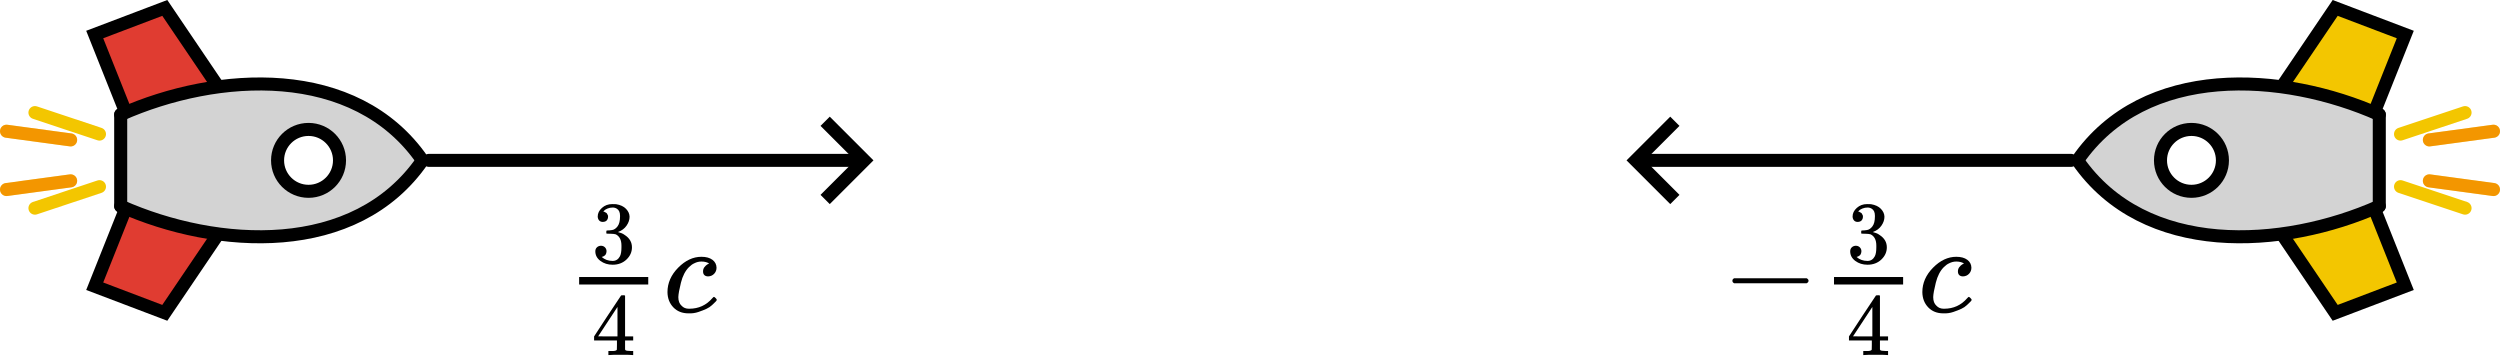
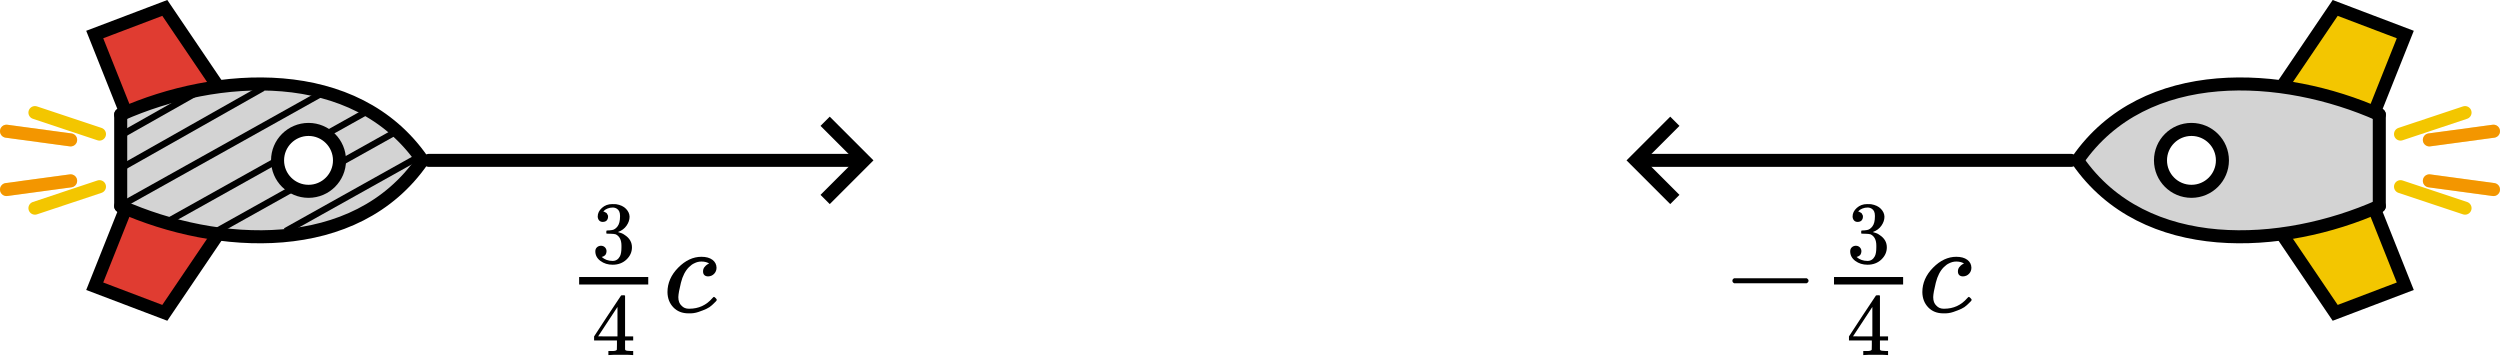
<svg xmlns="http://www.w3.org/2000/svg" xmlns:xlink="http://www.w3.org/1999/xlink" width="191.787mm" height="27.237mm" viewBox="0 0 191.787 27.237" version="1.1" id="svg1" xml:space="preserve">
  <defs id="defs1">
    <marker style="overflow:visible" id="ArrowWide" refX="0" refY="0" orient="auto-start-reverse" markerWidth="1" markerHeight="1" viewBox="0 0 1 1" preserveAspectRatio="xMidYMid">
      <path style="fill:none;stroke:context-stroke;stroke-width:1;stroke-linecap:butt" d="M 3,-3 0,0 3,3" transform="rotate(180,0.125,0)" id="path3" />
    </marker>
    <path id="MJX-11-TEX-N-2212" d="m 84,237 q 0,0 0,13 0,13 14,20 h 581 q 15,-8 15,-20 0,-12 -15,-20 H 98 q -14,7 -14,20 z" />
    <path id="MJX-11-TEX-N-33" d="m 127,463 q -27,0 -42,17 -15,17 -16,44 0,55 48,98 48,43 116,43 35,0 44,-1 74,-12 113,-53 39,-41 40,-89 0,-52 -34,-101 -34,-49 -94,-71 l -3,-2 q 0,-1 9,-3 9,-2 29,-9 20,-7 38,-21 82,-53 82,-140 0,-79 -62,-138 -62,-59 -157,-59 -80,0 -138,43 -58,43 -58,109 0,28 18,45 18,17 45,18 28,0 46,-18 18,-18 18,-45 0,-11 -3,-20 -3,-9 -7,-16 -4,-7 -11,-12 -7,-5 -12,-8 -5,-3 -10,-4 -5,-1 -8,-3 l -4,-1 q 51,-45 124,-45 55,0 83,53 17,33 17,101 v 20 q 0,95 -64,127 -15,6 -61,7 l -42,1 -3,2 q -2,3 -2,16 0,18 8,18 28,0 58,5 34,5 62,42 28,37 28,112 v 8 q 0,57 -35,79 -22,14 -47,14 -32,0 -59,-11 -27,-11 -38,-23 -11,-12 -11,-12 h 3 q 3,-1 8,-2 5,-1 10,-5 5,-4 12,-7 7,-3 10,-11 3,-8 8,-15 5,-7 3,-20 0,-22 -14,-39 -14,-17 -45,-18 z" />
    <path id="MJX-11-TEX-N-34" d="M 462,0 Q 444,3 333,3 217,3 199,0 h -9 v 46 h 31 q 20,0 27,0 7,0 17,2 10,2 14,5 4,3 7,8 1,2 1,54 v 50 H 28 v 46 l 151,231 q 153,232 155,233 2,2 21,2 h 18 l 6,-6 V 211 h 92 v -46 h -92 v -51 q 0,-41 0,-48 0,-7 6,-12 8,-7 57,-8 h 29 V 0 Z M 293,211 V 545 L 74,212 183,211 Z" />
    <path id="MJX-11-TEX-I-1D450" d="m 34,159 q 0,109 86,196 86,87 186,87 56,0 88,-24 32,-24 33,-63 0,-29 -19,-49 -19,-20 -48,-21 -19,0 -30,10 -11,10 -11,30 0,20 11,34 11,14 22,21 11,7 14,6 h 1 q 0,2 -6,6 -6,4 -21,8 -15,4 -34,4 -30,0 -57,-14 -21,-9 -43,-31 -44,-44 -64,-124 -20,-80 -21,-116 0,-46 26,-69 22,-24 58,-24 h 4 q 112,0 185,85 9,10 12,10 4,0 13,-9 9,-9 10,-14 1,-5 -9,-15 Q 410,73 391,55 372,37 346,25 320,13 282,0 244,-13 202,-11 127,-11 81,37 35,85 34,159 Z" />
  </defs>
-   <g id="layer1" transform="translate(-23.79854,-20.51627)">
-     <path style="fill:#e30613;stroke:#000000;stroke-width:1;stroke-linecap:round;stroke-dasharray:none;stroke-opacity:1;marker-end:url(#ArrowWide)" d="M 56.708,32.819 H 89.849" id="path2" />
-     <path style="fill:#e30613;stroke:#000000;stroke-width:1;stroke-linecap:round;stroke-dasharray:none;stroke-opacity:1;marker-end:url(#ArrowWide)" d="m 182.675,32.819 h -33.14" id="path4" />
-     <g data-mml-node="math" id="g7" transform="matrix(0.00957692,0,0,-0.00957692,155.8941,44.44897)" style="fill:#000000;stroke:none;stroke-width:104.418;stroke-dasharray:none">
-       <g data-mml-node="mo" id="g1" style="stroke:none;stroke-width:104.418;stroke-dasharray:none">
-         <use data-c="2212" xlink:href="#MJX-11-TEX-N-2212" id="use1" style="stroke:none;stroke-width:104.418;stroke-dasharray:none" />
-       </g>
-       <g data-mml-node="mstyle" transform="translate(778)" id="g5" style="stroke:none;stroke-width:104.418;stroke-dasharray:none">
-         <g data-mml-node="mfrac" id="g4" style="stroke:none;stroke-width:104.418;stroke-dasharray:none">
-           <g data-mml-node="mn" transform="matrix(0.707,0,0,0.707,220,394)" id="g2" style="stroke:none;stroke-width:147.691;stroke-dasharray:none">
-             <use data-c="33" xlink:href="#MJX-11-TEX-N-33" id="use2" style="stroke:none;stroke-width:147.691;stroke-dasharray:none" />
-           </g>
-           <g data-mml-node="mn" transform="matrix(0.707,0,0,0.707,220,-345)" id="g3-9" style="stroke:none;stroke-width:147.691;stroke-dasharray:none">
-             <use data-c="34" xlink:href="#MJX-11-TEX-N-34" id="use3" style="stroke:none;stroke-width:147.691;stroke-dasharray:none" />
-           </g>
-           <rect width="553.6" height="60" x="120" y="220" id="rect3" style="stroke:none;stroke-width:104.418;stroke-dasharray:none" />
+   <path style="fill:#e30613;stroke:#000000;stroke-width:1;stroke-linecap:round;stroke-dasharray:none;stroke-opacity:1;marker-end:url(#ArrowWide)" d="M 32.91,12.303 H 66.05" id="path2" />
+   <path style="fill:#e30613;stroke:#000000;stroke-width:1;stroke-linecap:round;stroke-dasharray:none;stroke-opacity:1;marker-end:url(#ArrowWide)" d="M 158.877,12.303 H 125.736" id="path4" />
+   <g data-mml-node="math" id="g7" transform="matrix(0.00957692,0,0,-0.00957692,132.0956,23.9327)" style="fill:#000000;stroke:none;stroke-width:104.418;stroke-dasharray:none">
+     <g data-mml-node="mo" id="g1" style="stroke:none;stroke-width:104.418;stroke-dasharray:none">
+       <use data-c="2212" xlink:href="#MJX-11-TEX-N-2212" id="use1" style="stroke:none;stroke-width:104.418;stroke-dasharray:none" />
+     </g>
+     <g data-mml-node="mstyle" transform="translate(778)" id="g5" style="stroke:none;stroke-width:104.418;stroke-dasharray:none">
+       <g data-mml-node="mfrac" id="g4" style="stroke:none;stroke-width:104.418;stroke-dasharray:none">
+         <g data-mml-node="mn" transform="matrix(0.707,0,0,0.707,220,394)" id="g2" style="stroke:none;stroke-width:147.691;stroke-dasharray:none">
+           <use data-c="33" xlink:href="#MJX-11-TEX-N-33" id="use2" style="stroke:none;stroke-width:147.691;stroke-dasharray:none" />
        </g>
-       </g>
-       <g data-mml-node="mi" transform="translate(1571.6)" id="g6" style="stroke:none;stroke-width:104.418;stroke-dasharray:none">
-         <use data-c="1D450" xlink:href="#MJX-11-TEX-I-1D450" id="use5" style="stroke:none;stroke-width:104.418;stroke-dasharray:none" />
+         <g data-mml-node="mn" transform="matrix(0.707,0,0,0.707,220,-345)" id="g3-9" style="stroke:none;stroke-width:147.691;stroke-dasharray:none">
+           <use data-c="34" xlink:href="#MJX-11-TEX-N-34" id="use3" style="stroke:none;stroke-width:147.691;stroke-dasharray:none" />
+         </g>
+         <rect width="553.6" height="60" x="120" y="220" id="rect3" style="stroke:none;stroke-width:104.418;stroke-dasharray:none" />
      </g>
    </g>
-     <g id="g14" transform="translate(2.099719,1.676777)" style="stroke:none;stroke-width:1;stroke-dasharray:none">
-       <g data-mml-node="mstyle" transform="matrix(0.00957692,0,0,-0.00957692,64.97795,42.77219)" id="g12" style="fill:#000000;stroke:none;stroke-width:104.418;stroke-dasharray:none">
-         <g data-mml-node="mfrac" id="g11" style="stroke:none;stroke-width:104.418;stroke-dasharray:none">
-           <g data-mml-node="mn" transform="matrix(0.707,0,0,0.707,220,394)" id="g9" style="stroke:none;stroke-width:147.691;stroke-dasharray:none">
-             <use data-c="33" xlink:href="#MJX-11-TEX-N-33" id="use9" style="stroke:none;stroke-width:147.691;stroke-dasharray:none" />
-           </g>
-           <g data-mml-node="mn" transform="matrix(0.707,0,0,0.707,220,-345)" id="g10" style="stroke:none;stroke-width:147.691;stroke-dasharray:none">
-             <use data-c="34" xlink:href="#MJX-11-TEX-N-34" id="use10" style="stroke:none;stroke-width:147.691;stroke-dasharray:none" />
-           </g>
-           <rect width="553.6" height="60" x="120" y="220" id="rect10" style="stroke:none;stroke-width:104.418;stroke-dasharray:none" />
+     <g data-mml-node="mi" transform="translate(1571.6)" id="g6" style="stroke:none;stroke-width:104.418;stroke-dasharray:none">
+       <use data-c="1D450" xlink:href="#MJX-11-TEX-I-1D450" id="use5" style="stroke:none;stroke-width:104.418;stroke-dasharray:none" />
+     </g>
+   </g>
+   <g id="g14" transform="translate(-21.69882,-18.83949)" style="stroke:none;stroke-width:1;stroke-dasharray:none">
+     <g data-mml-node="mstyle" transform="matrix(0.00957692,0,0,-0.00957692,64.97795,42.77219)" id="g12" style="fill:#000000;stroke:none;stroke-width:104.418;stroke-dasharray:none">
+       <g data-mml-node="mfrac" id="g11" style="stroke:none;stroke-width:104.418;stroke-dasharray:none">
+         <g data-mml-node="mn" transform="matrix(0.707,0,0,0.707,220,394)" id="g9" style="stroke:none;stroke-width:147.691;stroke-dasharray:none">
+           <use data-c="33" xlink:href="#MJX-11-TEX-N-33" id="use9" style="stroke:none;stroke-width:147.691;stroke-dasharray:none" />
        </g>
-       </g>
-       <g data-mml-node="mi" transform="matrix(0.00957692,0,0,-0.00957692,72.57819,42.77219)" id="g13" style="fill:#000000;stroke:none;stroke-width:104.418;stroke-dasharray:none">
-         <use data-c="1D450" xlink:href="#MJX-11-TEX-I-1D450" id="use12" style="stroke:none;stroke-width:104.418;stroke-dasharray:none" />
+         <g data-mml-node="mn" transform="matrix(0.707,0,0,0.707,220,-345)" id="g10" style="stroke:none;stroke-width:147.691;stroke-dasharray:none">
+           <use data-c="34" xlink:href="#MJX-11-TEX-N-34" id="use10" style="stroke:none;stroke-width:147.691;stroke-dasharray:none" />
+         </g>
+         <rect width="553.6" height="60" x="120" y="220" id="rect10" style="stroke:none;stroke-width:104.418;stroke-dasharray:none" />
      </g>
    </g>
-     <g id="g60">
-       <path style="fill:#e03c31;fill-opacity:1;stroke:none;stroke-width:1;stroke-linecap:round;stroke-dasharray:none;stroke-opacity:1" d="m 39.936,26.777 c -0.64,-1.121 -1.43,-2.158 -2.147,-3.233 -0.489,-0.672 -0.923,-1.392 -1.467,-2.019 -0.377,-0.075 -0.737,0.225 -1.103,0.311 -1.22,0.479 -2.473,0.895 -3.669,1.422 -0.243,0.285 0.13,0.64 0.179,0.94 0.586,1.476 1.168,2.953 1.77,4.422 0.259,0.299 0.643,-0.07 0.942,-0.124 1.743,-0.668 3.548,-1.086 5.365,-1.467 0.08,-0.068 0.162,-0.135 0.131,-0.252 z" id="path456" />
-       <path style="fill:#e03c31;fill-opacity:1;stroke:none;stroke-width:1;stroke-linecap:round;stroke-dasharray:none;stroke-opacity:1" d="M 39.915,38.708 C 39.6,38.449 39.125,38.505 38.747,38.38 37.054,38.038 35.389,37.512 33.764,36.9 c -0.386,-0.014 -0.368,0.525 -0.534,0.77 -0.587,1.498 -1.233,2.977 -1.752,4.499 0.073,0.356 0.55,0.343 0.807,0.511 1.313,0.512 2.635,1.033 3.958,1.503 0.347,-0.055 0.435,-0.53 0.665,-0.764 1.006,-1.518 2.076,-3 3.027,-4.551 -0.007,-0.053 -0.013,-0.106 -0.02,-0.159 z" id="path457" />
-       <path style="fill:#d3d3d3;fill-opacity:1;stroke:none;stroke-width:1;stroke-linecap:round;stroke-dasharray:none;stroke-opacity:1" d="m 55.834,32.699 c -2.181,-3.108 -5.859,-4.917 -9.575,-5.35 -4.354,-0.514 -8.799,0.337 -12.812,2.043 -0.255,0.257 -0.082,0.692 -0.146,1.016 -0.006,1.898 -0.023,3.807 0.032,5.698 0.201,0.296 0.656,0.319 0.968,0.49 4.259,1.638 8.973,2.366 13.482,1.433 3.139,-0.66 6.092,-2.391 7.995,-5.001 0.08,-0.087 0.126,-0.223 0.056,-0.329 z m -5.768,0.173 c 0.002,1.376 -1.255,2.608 -2.641,2.521 -1.302,0.046 -2.513,-1.113 -2.532,-2.425 -0.156,-1.343 0.993,-2.652 2.338,-2.719 1.128,-0.111 2.32,0.568 2.663,1.674 0.109,0.304 0.174,0.625 0.172,0.949 z" id="path455" />
-       <path style="fill:none;fill-opacity:1;stroke:#000000;stroke-width:1;stroke-linecap:round;stroke-dasharray:none;stroke-opacity:1" d="m 33.058,29.308 c 7.388,-3.286 17.993,-3.96 23.15,3.512" id="path449" />
-       <path style="fill:none;fill-opacity:1;stroke:#000000;stroke-width:1;stroke-linecap:round;stroke-dasharray:none;stroke-opacity:1" d="m 33.058,36.331 c 7.388,3.286 17.993,3.96 23.15,-3.512" id="path450" />
-       <path style="fill:none;fill-opacity:1;stroke:#000000;stroke-width:1;stroke-linecap:round;stroke-dasharray:none;stroke-opacity:1" d="m 33.058,29.308 v 7.024" id="path451" />
-       <path style="fill:none;fill-opacity:1;stroke:#000000;stroke-width:1;stroke-linecap:round;stroke-dasharray:none;stroke-opacity:1" d="m 40.512,27.138 -4.071,-6.014 -5.377,2.041 2.367,5.937" id="path452" />
-       <path style="fill:none;fill-opacity:1;stroke:#000000;stroke-width:1;stroke-linecap:round;stroke-dasharray:none;stroke-opacity:1" d="m 40.512,38.501 -4.071,6.014 -5.377,-2.041 2.367,-5.937" id="path453" />
-       <ellipse style="fill:none;fill-opacity:1;stroke:#000000;stroke-width:1;stroke-linecap:round;stroke-dasharray:none;stroke-opacity:1" id="path454" cx="32.819" cy="-47.468" rx="2.374" ry="2.376" transform="rotate(90)" />
-       <path style="fill:#d3d3d3;fill-opacity:1;stroke:#f3c600;stroke-width:1;stroke-linecap:round;stroke-dasharray:none;stroke-opacity:1" d="m 31.43,30.803 -4.951,-1.649" id="path458" />
-       <path style="fill:#d3d3d3;fill-opacity:1;stroke:#f3c600;stroke-width:1;stroke-linecap:round;stroke-dasharray:none;stroke-opacity:1" d="m 29.217,31.249 -4.918,-0.666" id="path460" />
-       <path style="fill:#d3d3d3;fill-opacity:1;stroke:#f3c600;stroke-width:1;stroke-linecap:round;stroke-dasharray:none;stroke-opacity:1" d="m 31.43,34.836 -4.951,1.649" id="path461" />
-       <path style="fill:#d3d3d3;fill-opacity:1;stroke:#f3c600;stroke-width:1;stroke-linecap:round;stroke-dasharray:none;stroke-opacity:1" d="m 29.217,34.39 -4.918,0.666" id="path462" />
-       <path style="opacity:0.396;fill:#d3d3d3;fill-opacity:1;stroke:#f34c00;stroke-width:1;stroke-linecap:round;stroke-dasharray:none;stroke-opacity:1" d="m 29.217,31.249 -4.918,-0.666" id="path463" />
-       <path style="opacity:0.396;fill:#d3d3d3;fill-opacity:1;stroke:#f34c00;stroke-width:1;stroke-linecap:round;stroke-dasharray:none;stroke-opacity:1" d="m 29.217,34.39 -4.918,0.666" id="path464" />
+     <g data-mml-node="mi" transform="matrix(0.00957692,0,0,-0.00957692,72.57819,42.77219)" id="g13" style="fill:#000000;stroke:none;stroke-width:104.418;stroke-dasharray:none">
+       <use data-c="1D450" xlink:href="#MJX-11-TEX-I-1D450" id="use12" style="stroke:none;stroke-width:104.418;stroke-dasharray:none" />
    </g>
-     <path style="fill:#f3c600;fill-opacity:1;stroke:none;stroke-width:1;stroke-linecap:round;stroke-dasharray:none;stroke-opacity:1" d="m 199.448,26.777 c 0.64,-1.121 1.43,-2.158 2.147,-3.233 0.489,-0.672 0.923,-1.392 1.467,-2.019 0.377,-0.075 0.737,0.225 1.103,0.311 1.22,0.479 2.473,0.895 3.669,1.422 0.243,0.285 -0.13,0.64 -0.179,0.94 -0.586,1.476 -1.168,2.953 -1.77,4.422 -0.259,0.299 -0.643,-0.07 -0.942,-0.124 -1.743,-0.668 -3.548,-1.086 -5.365,-1.467 -0.08,-0.068 -0.162,-0.135 -0.131,-0.252 z" id="path61" />
-     <path style="fill:#f3c600;fill-opacity:1;stroke:none;stroke-width:1;stroke-linecap:round;stroke-dasharray:none;stroke-opacity:1" d="m 199.469,38.708 c 0.315,-0.26 0.789,-0.204 1.168,-0.329 1.693,-0.342 3.358,-0.868 4.982,-1.48 0.386,-0.014 0.368,0.525 0.534,0.77 0.587,1.498 1.233,2.977 1.752,4.499 -0.073,0.356 -0.55,0.343 -0.807,0.511 -1.313,0.512 -2.635,1.033 -3.958,1.503 -0.347,-0.055 -0.435,-0.53 -0.665,-0.764 -1.006,-1.518 -2.076,-3 -3.027,-4.551 0.007,-0.053 0.013,-0.106 0.02,-0.159 z" id="path62" />
-     <path style="fill:#d3d3d3;fill-opacity:1;stroke:none;stroke-width:1;stroke-linecap:round;stroke-dasharray:none;stroke-opacity:1" d="m 183.549,32.699 c 2.181,-3.108 5.859,-4.917 9.575,-5.35 4.354,-0.514 8.799,0.337 12.812,2.043 0.255,0.257 0.082,0.692 0.146,1.016 0.006,1.898 0.023,3.807 -0.032,5.698 -0.201,0.296 -0.656,0.319 -0.968,0.49 -4.259,1.638 -8.973,2.366 -13.482,1.433 -3.139,-0.66 -6.092,-2.391 -7.995,-5.001 -0.08,-0.087 -0.126,-0.223 -0.056,-0.329 z m 5.768,0.173 c -0.002,1.376 1.255,2.608 2.641,2.521 1.302,0.046 2.513,-1.113 2.532,-2.425 0.156,-1.343 -0.993,-2.652 -2.338,-2.719 -1.128,-0.111 -2.32,0.568 -2.663,1.674 -0.109,0.304 -0.174,0.625 -0.172,0.949 z" id="path63" />
-     <path style="fill:none;fill-opacity:1;stroke:#000000;stroke-width:1;stroke-linecap:round;stroke-dasharray:none;stroke-opacity:1" d="m 206.325,29.308 c -7.388,-3.286 -17.993,-3.96 -23.15,3.512" id="path64" />
-     <path style="fill:none;fill-opacity:1;stroke:#000000;stroke-width:1;stroke-linecap:round;stroke-dasharray:none;stroke-opacity:1" d="m 206.325,36.331 c -7.388,3.286 -17.993,3.96 -23.15,-3.512" id="path65" />
-     <path style="fill:none;fill-opacity:1;stroke:#000000;stroke-width:1;stroke-linecap:round;stroke-dasharray:none;stroke-opacity:1" d="m 206.325,29.308 v 7.024" id="path66" />
-     <path style="fill:none;fill-opacity:1;stroke:#000000;stroke-width:1;stroke-linecap:round;stroke-dasharray:none;stroke-opacity:1" d="m 198.871,27.138 4.071,-6.014 5.377,2.041 -2.367,5.937" id="path67" />
-     <path style="fill:none;fill-opacity:1;stroke:#000000;stroke-width:1;stroke-linecap:round;stroke-dasharray:none;stroke-opacity:1" d="m 198.871,38.501 4.071,6.014 5.377,-2.041 -2.367,-5.937" id="path68" />
-     <ellipse style="fill:none;fill-opacity:1;stroke:#000000;stroke-width:1;stroke-linecap:round;stroke-dasharray:none;stroke-opacity:1" id="ellipse68" cx="32.819" cy="191.916" rx="2.374" ry="2.376" transform="matrix(0,1,1,0,0,0)" />
-     <path style="fill:#d3d3d3;fill-opacity:1;stroke:#f3c600;stroke-width:1;stroke-linecap:round;stroke-dasharray:none;stroke-opacity:1" d="m 207.954,30.803 4.951,-1.649" id="path69" />
-     <path style="fill:#d3d3d3;fill-opacity:1;stroke:#f3c600;stroke-width:1;stroke-linecap:round;stroke-dasharray:none;stroke-opacity:1" d="m 210.167,31.249 4.918,-0.666" id="path70" />
-     <path style="fill:#d3d3d3;fill-opacity:1;stroke:#f3c600;stroke-width:1;stroke-linecap:round;stroke-dasharray:none;stroke-opacity:1" d="m 207.954,34.836 4.951,1.649" id="path71" />
-     <path style="fill:#d3d3d3;fill-opacity:1;stroke:#f3c600;stroke-width:1;stroke-linecap:round;stroke-dasharray:none;stroke-opacity:1" d="m 210.167,34.39 4.918,0.666" id="path72" />
-     <path style="opacity:0.396;fill:#d3d3d3;fill-opacity:1;stroke:#f34c00;stroke-width:1;stroke-linecap:round;stroke-dasharray:none;stroke-opacity:1" d="m 210.167,31.249 4.918,-0.666" id="path73" />
-     <path style="opacity:0.396;fill:#d3d3d3;fill-opacity:1;stroke:#f34c00;stroke-width:1;stroke-linecap:round;stroke-dasharray:none;stroke-opacity:1" d="m 210.167,34.39 4.918,0.666" id="path74" />
  </g>
+   <path style="fill:#e03c31;fill-opacity:1;stroke:none;stroke-width:1;stroke-linecap:round;stroke-dasharray:none;stroke-opacity:1" d="m 16.137,6.261 c -0.64,-1.121 -1.43,-2.158 -2.147,-3.233 -0.489,-0.672 -0.923,-1.392 -1.467,-2.019 -0.377,-0.075 -0.737,0.225 -1.103,0.311 -1.22,0.479 -2.473,0.895 -3.669,1.422 -0.243,0.285 0.13,0.64 0.179,0.94 0.586,1.476 1.168,2.953 1.77,4.422 0.259,0.299 0.643,-0.07 0.942,-0.124 1.743,-0.668 3.548,-1.086 5.365,-1.467 0.08,-0.068 0.162,-0.135 0.131,-0.252 z" id="path456" />
+   <path style="fill:#e03c31;fill-opacity:1;stroke:none;stroke-width:1;stroke-linecap:round;stroke-dasharray:none;stroke-opacity:1" d="m 16.116,18.192 c -0.315,-0.26 -0.789,-0.204 -1.168,-0.329 -1.693,-0.342 -3.358,-0.868 -4.982,-1.48 -0.386,-0.014 -0.368,0.525 -0.534,0.77 -0.587,1.498 -1.233,2.977 -1.752,4.499 0.073,0.356 0.55,0.343 0.807,0.511 1.313,0.512 2.635,1.033 3.958,1.503 0.347,-0.055 0.435,-0.53 0.665,-0.764 1.006,-1.518 2.076,-3 3.027,-4.551 -0.007,-0.053 -0.013,-0.106 -0.02,-0.159 z" id="path457" />
+   <path style="fill:#d3d3d3;fill-opacity:1;stroke:none;stroke-width:1;stroke-linecap:round;stroke-dasharray:none;stroke-opacity:1" d="m 32.036,12.183 c -2.181,-3.108 -5.859,-4.917 -9.575,-5.35 -4.354,-0.514 -8.799,0.337 -12.812,2.043 -0.255,0.257 -0.082,0.692 -0.146,1.016 -0.006,1.898 -0.023,3.807 0.032,5.698 0.201,0.296 0.656,0.319 0.968,0.49 4.259,1.638 8.973,2.366 13.482,1.433 3.139,-0.66 6.092,-2.391 7.995,-5.001 0.08,-0.087 0.126,-0.223 0.056,-0.329 z m -5.768,0.173 c 0.002,1.376 -1.255,2.608 -2.641,2.521 -1.302,0.046 -2.513,-1.113 -2.532,-2.425 -0.156,-1.343 0.993,-2.652 2.338,-2.719 1.128,-0.111 2.32,0.568 2.663,1.674 0.109,0.304 0.174,0.625 0.172,0.949 z" id="path455" />
+   <path style="fill:none;fill-opacity:1;stroke:#000000;stroke-width:1;stroke-linecap:round;stroke-dasharray:none;stroke-opacity:1" d="m 9.26,8.791 c 7.388,-3.286 17.993,-3.96 23.15,3.512" id="path449" />
+   <path style="fill:none;fill-opacity:1;stroke:#000000;stroke-width:1;stroke-linecap:round;stroke-dasharray:none;stroke-opacity:1" d="m 9.26,15.815 c 7.388,3.286 17.993,3.96 23.15,-3.512" id="path450" />
+   <path style="fill:none;fill-opacity:1;stroke:#000000;stroke-width:1;stroke-linecap:round;stroke-dasharray:none;stroke-opacity:1" d="m 9.26,8.791 v 7.024" id="path451" />
+   <path style="fill:none;fill-opacity:1;stroke:#000000;stroke-width:1;stroke-linecap:round;stroke-dasharray:none;stroke-opacity:1" d="m 16.714,6.622 -4.071,-6.014 -5.377,2.041 2.367,5.937" id="path452" />
+   <path style="fill:none;fill-opacity:1;stroke:#000000;stroke-width:1;stroke-linecap:round;stroke-dasharray:none;stroke-opacity:1" d="m 16.714,17.985 -4.071,6.014 -5.377,-2.041 2.367,-5.937" id="path453" />
+   <path style="fill:#d3d3d3;fill-opacity:1;stroke:#f3c600;stroke-width:1;stroke-linecap:round;stroke-dasharray:none;stroke-opacity:1" d="M 7.631,10.287 2.68,8.638" id="path458" />
+   <path style="fill:#d3d3d3;fill-opacity:1;stroke:#f3c600;stroke-width:1;stroke-linecap:round;stroke-dasharray:none;stroke-opacity:1" d="m 5.418,10.732 -4.918,-0.666" id="path460" />
+   <path style="fill:#d3d3d3;fill-opacity:1;stroke:#f3c600;stroke-width:1;stroke-linecap:round;stroke-dasharray:none;stroke-opacity:1" d="m 7.631,14.32 -4.951,1.649" id="path461" />
+   <path style="fill:#d3d3d3;fill-opacity:1;stroke:#f3c600;stroke-width:1;stroke-linecap:round;stroke-dasharray:none;stroke-opacity:1" d="m 5.418,13.874 -4.918,0.666" id="path462" />
+   <path style="opacity:0.396;fill:#d3d3d3;fill-opacity:1;stroke:#f34c00;stroke-width:1;stroke-linecap:round;stroke-dasharray:none;stroke-opacity:1" d="m 5.418,10.732 -4.918,-0.666" id="path463" />
+   <path style="opacity:0.396;fill:#d3d3d3;fill-opacity:1;stroke:#f34c00;stroke-width:1;stroke-linecap:round;stroke-dasharray:none;stroke-opacity:1" d="m 5.418,13.874 -4.918,0.666" id="path464" />
+   <path style="fill:#f3c600;fill-opacity:1;stroke:none;stroke-width:1;stroke-linecap:round;stroke-dasharray:none;stroke-opacity:1" d="m 175.649,6.261 c 0.64,-1.121 1.43,-2.158 2.147,-3.233 0.489,-0.672 0.923,-1.392 1.467,-2.019 0.377,-0.075 0.737,0.225 1.103,0.311 1.22,0.479 2.473,0.895 3.669,1.422 0.243,0.285 -0.13,0.64 -0.179,0.94 -0.586,1.476 -1.168,2.953 -1.77,4.422 -0.259,0.299 -0.643,-0.07 -0.942,-0.124 -1.743,-0.668 -3.548,-1.086 -5.365,-1.467 -0.08,-0.068 -0.162,-0.135 -0.131,-0.252 z" id="path61" />
+   <path style="fill:#f3c600;fill-opacity:1;stroke:none;stroke-width:1;stroke-linecap:round;stroke-dasharray:none;stroke-opacity:1" d="m 175.67,18.192 c 0.315,-0.26 0.789,-0.204 1.168,-0.329 1.693,-0.342 3.358,-0.868 4.982,-1.48 0.386,-0.014 0.368,0.525 0.534,0.77 0.587,1.498 1.233,2.977 1.752,4.499 -0.073,0.356 -0.55,0.343 -0.807,0.511 -1.313,0.512 -2.635,1.033 -3.958,1.503 -0.347,-0.055 -0.435,-0.53 -0.665,-0.764 -1.006,-1.518 -2.076,-3 -3.027,-4.551 0.007,-0.053 0.013,-0.106 0.02,-0.159 z" id="path62" />
+   <path style="fill:#d3d3d3;fill-opacity:1;stroke:none;stroke-width:1;stroke-linecap:round;stroke-dasharray:none;stroke-opacity:1" d="m 159.751,12.183 c 2.181,-3.108 5.859,-4.917 9.575,-5.35 4.354,-0.514 8.799,0.337 12.812,2.043 0.255,0.257 0.082,0.692 0.146,1.016 0.006,1.898 0.023,3.807 -0.032,5.698 -0.201,0.296 -0.656,0.319 -0.968,0.49 -4.259,1.638 -8.973,2.366 -13.482,1.433 -3.139,-0.66 -6.092,-2.391 -7.995,-5.001 -0.08,-0.087 -0.126,-0.223 -0.056,-0.329 z m 5.768,0.173 c -0.002,1.376 1.255,2.608 2.641,2.521 1.302,0.046 2.513,-1.113 2.532,-2.425 0.156,-1.343 -0.993,-2.652 -2.338,-2.719 -1.128,-0.111 -2.32,0.568 -2.663,1.674 -0.109,0.304 -0.174,0.625 -0.172,0.949 z" id="path63" />
+   <path style="fill:none;fill-opacity:1;stroke:#000000;stroke-width:1;stroke-linecap:round;stroke-dasharray:none;stroke-opacity:1" d="m 182.527,8.791 c -7.388,-3.286 -17.993,-3.96 -23.15,3.512" id="path64" />
+   <path style="fill:none;fill-opacity:1;stroke:#000000;stroke-width:1;stroke-linecap:round;stroke-dasharray:none;stroke-opacity:1" d="m 182.527,15.815 c -7.388,3.286 -17.993,3.96 -23.15,-3.512" id="path65" />
+   <path style="fill:none;fill-opacity:1;stroke:#000000;stroke-width:1;stroke-linecap:round;stroke-dasharray:none;stroke-opacity:1" d="m 182.527,8.791 v 7.024" id="path66" />
+   <path style="fill:none;fill-opacity:1;stroke:#000000;stroke-width:1;stroke-linecap:round;stroke-dasharray:none;stroke-opacity:1" d="m 175.073,6.622 4.071,-6.014 5.377,2.041 -2.367,5.937" id="path67" />
+   <path style="fill:none;fill-opacity:1;stroke:#000000;stroke-width:1;stroke-linecap:round;stroke-dasharray:none;stroke-opacity:1" d="m 175.073,17.985 4.071,6.014 5.377,-2.041 -2.367,-5.937" id="path68" />
+   <ellipse style="fill:none;fill-opacity:1;stroke:#000000;stroke-width:1;stroke-linecap:round;stroke-dasharray:none;stroke-opacity:1" id="ellipse68" cx="12.303" cy="168.117" rx="2.374" ry="2.376" transform="matrix(0,1,1,0,0,0)" />
+   <path style="fill:#d3d3d3;fill-opacity:1;stroke:#f3c600;stroke-width:1;stroke-linecap:round;stroke-dasharray:none;stroke-opacity:1" d="m 184.155,10.287 4.951,-1.649" id="path69" />
+   <path style="fill:#d3d3d3;fill-opacity:1;stroke:#f3c600;stroke-width:1;stroke-linecap:round;stroke-dasharray:none;stroke-opacity:1" d="m 186.368,10.732 4.918,-0.666" id="path70" />
+   <path style="fill:#d3d3d3;fill-opacity:1;stroke:#f3c600;stroke-width:1;stroke-linecap:round;stroke-dasharray:none;stroke-opacity:1" d="m 184.155,14.32 4.951,1.649" id="path71" />
+   <path style="fill:#d3d3d3;fill-opacity:1;stroke:#f3c600;stroke-width:1;stroke-linecap:round;stroke-dasharray:none;stroke-opacity:1" d="m 186.368,13.874 4.918,0.666" id="path72" />
+   <path style="opacity:0.396;fill:#d3d3d3;fill-opacity:1;stroke:#f34c00;stroke-width:1;stroke-linecap:round;stroke-dasharray:none;stroke-opacity:1" d="m 186.368,10.732 4.918,-0.666" id="path73" />
+   <path style="opacity:0.396;fill:#d3d3d3;fill-opacity:1;stroke:#f34c00;stroke-width:1;stroke-linecap:round;stroke-dasharray:none;stroke-opacity:1" d="m 186.368,13.874 4.918,0.666" id="path74" />
+   <path style="fill:#000000;stroke:#000000;stroke-width:0.5;stroke-opacity:1;stroke-dasharray:none" d="M 9.266,12.915 20.174,6.746" id="path1" />
+   <path style="fill:#000000;stroke:#000000;stroke-width:0.5;stroke-opacity:1;stroke-dasharray:none" d="M 9.469,10.276 15.12,7.081" id="path1-1" />
+   <path style="fill:#000000;stroke:#000000;stroke-width:0.5;stroke-opacity:1;stroke-dasharray:none" d="M 9.503,15.643 24.558,7.231" id="path1-9" />
+   <path style="fill:#000000;stroke:#000000;stroke-width:0.5;stroke-opacity:1;stroke-dasharray:none" d="m 12.832,17.014 8.269,-4.62" id="path1-9-9" />
+   <path style="fill:#000000;stroke:#000000;stroke-width:0.5;stroke-opacity:1;stroke-dasharray:none" d="m 16.501,17.803 5.84,-3.263" id="path1-9-9-1" />
+   <path style="fill:#000000;stroke:#000000;stroke-width:0.5;stroke-opacity:1;stroke-dasharray:none" d="m 21.907,17.733 10.012,-5.594" id="path1-9-9-1-9" />
+   <path style="fill:#000000;stroke:#000000;stroke-width:0.5;stroke-opacity:1;stroke-dasharray:none" d="M 25.848,12.631 30.817,9.855" id="path1-9-9-1-9-6" />
+   <path style="fill:#000000;stroke:#000000;stroke-width:0.5;stroke-dasharray:none;stroke-opacity:1" d="M 24.701,10.476 28.285,8.474" id="path1-9-9-1-9-6-0" />
+   <ellipse style="fill:none;fill-opacity:1;stroke:#000000;stroke-width:1;stroke-linecap:round;stroke-dasharray:none;stroke-opacity:1" id="path454" cx="12.303" cy="-23.669" rx="2.374" ry="2.376" transform="rotate(90)" />
</svg>
